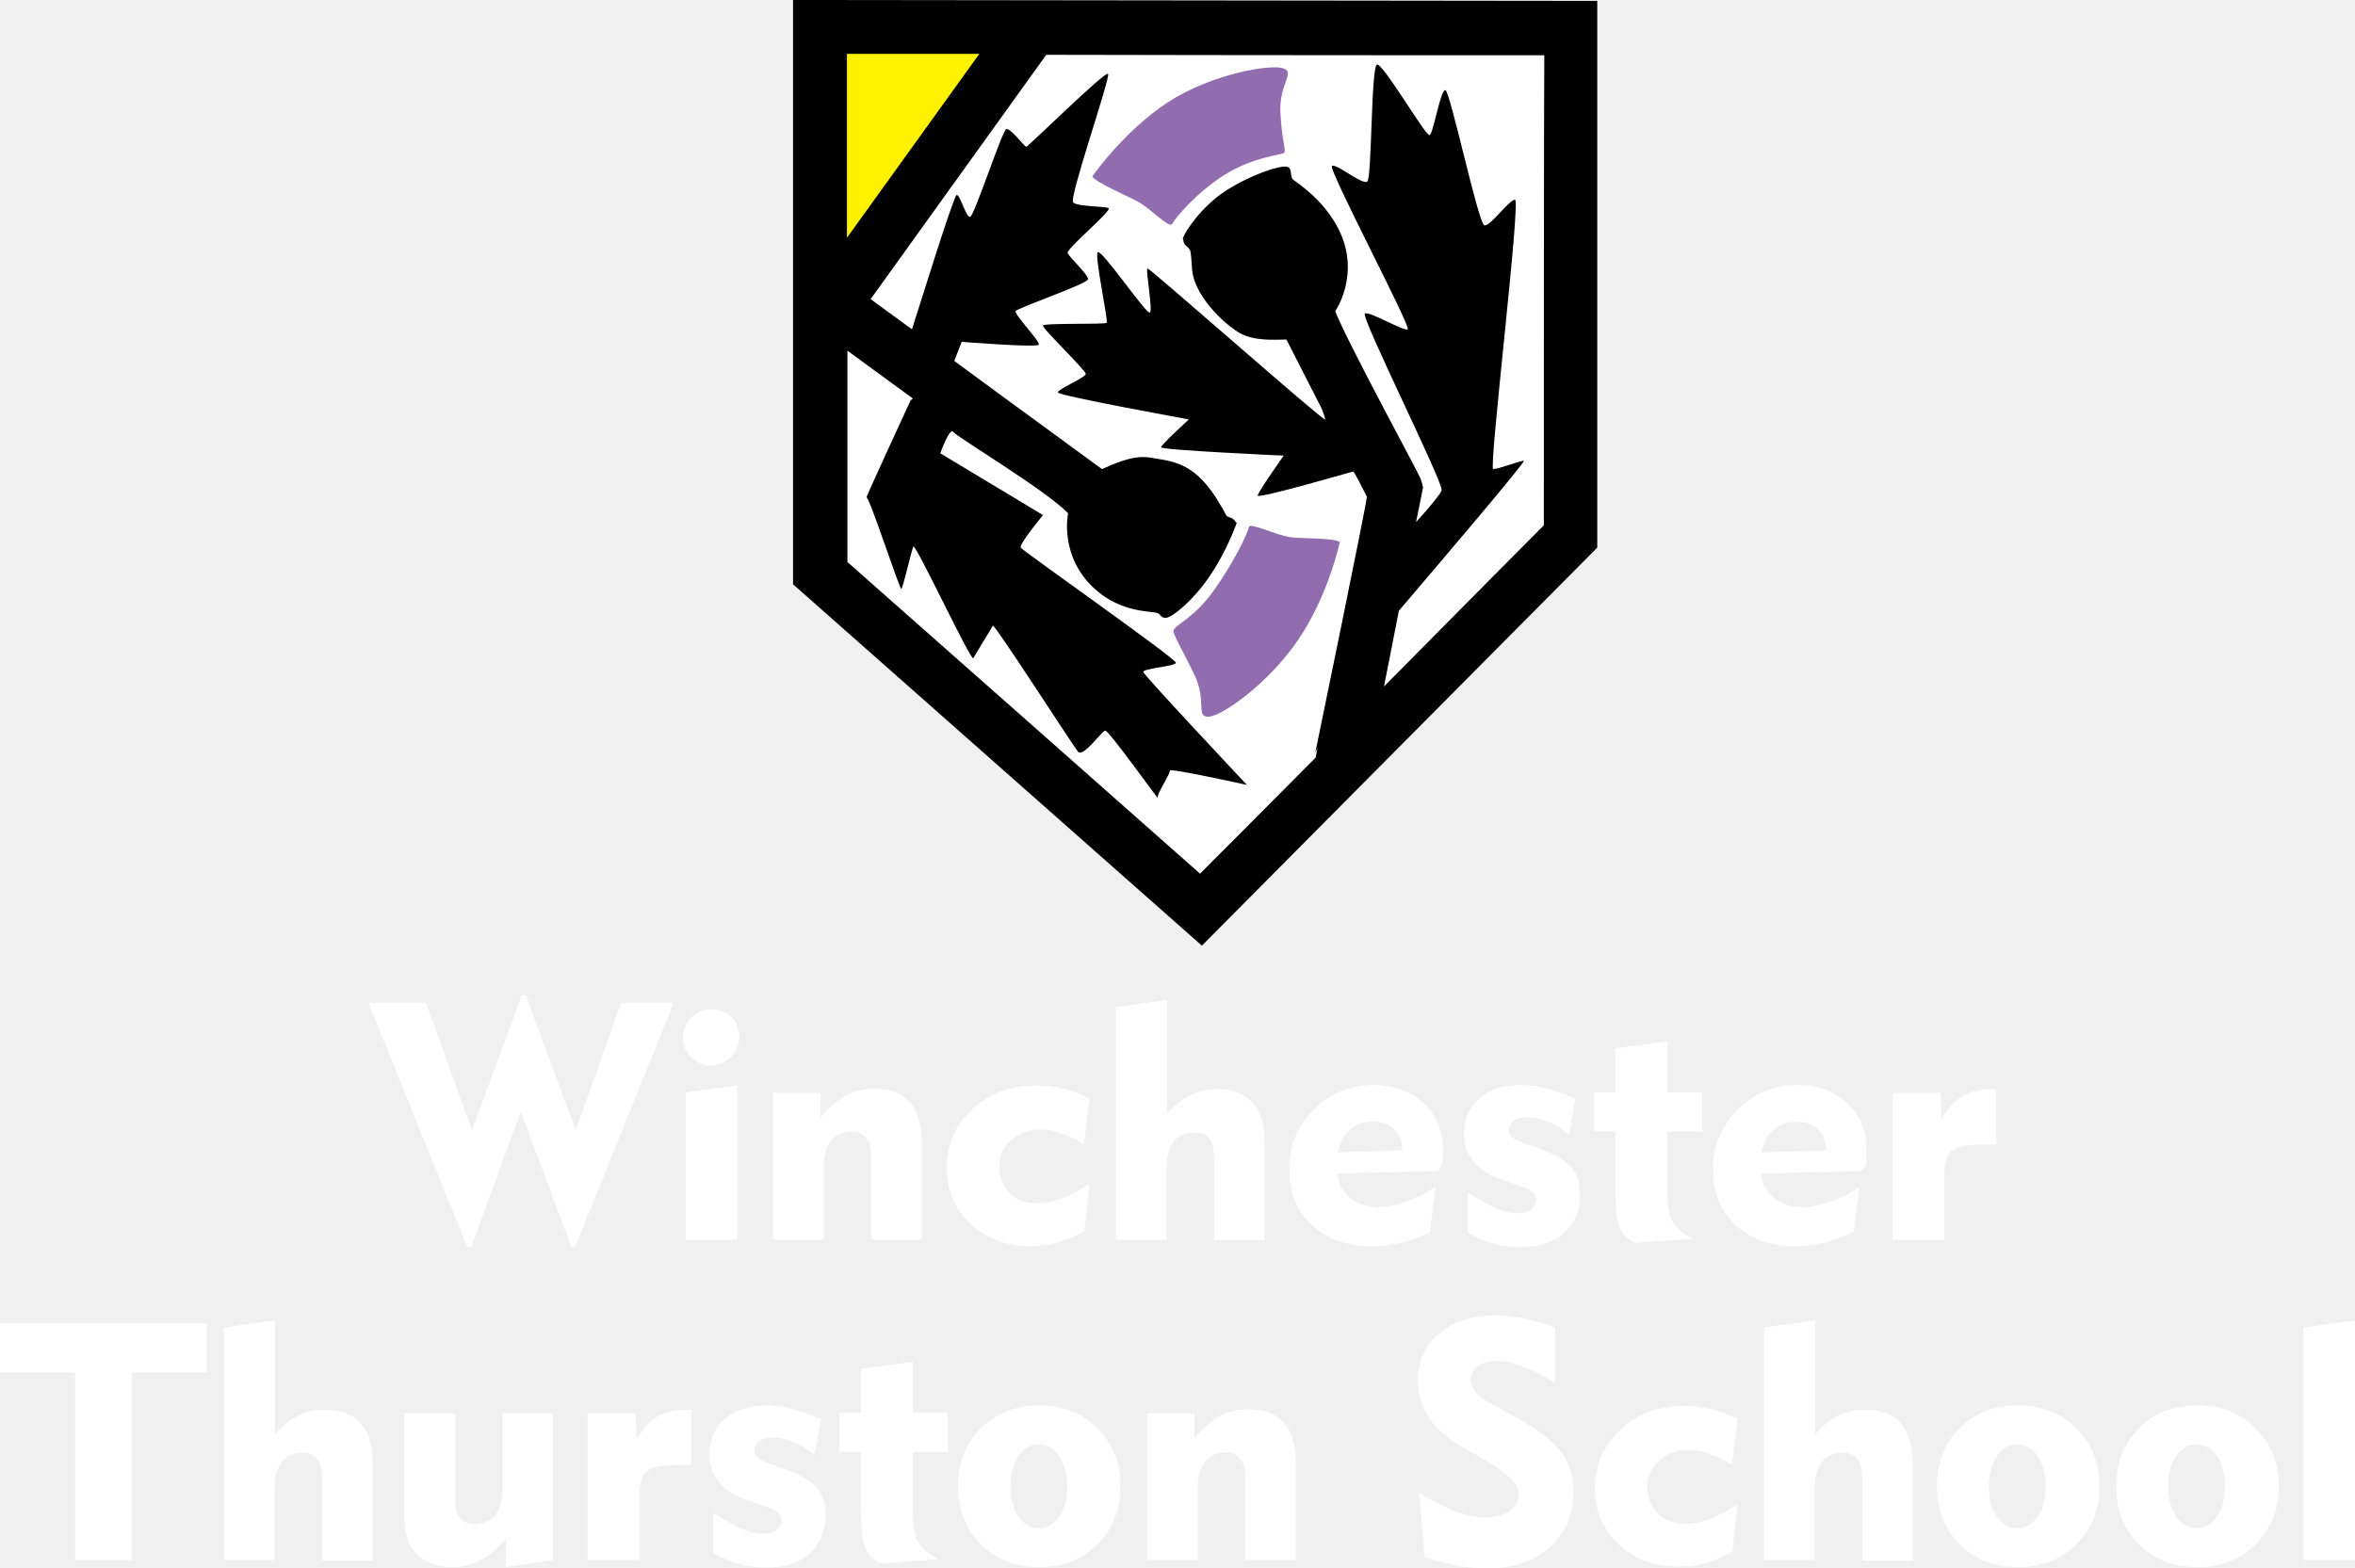
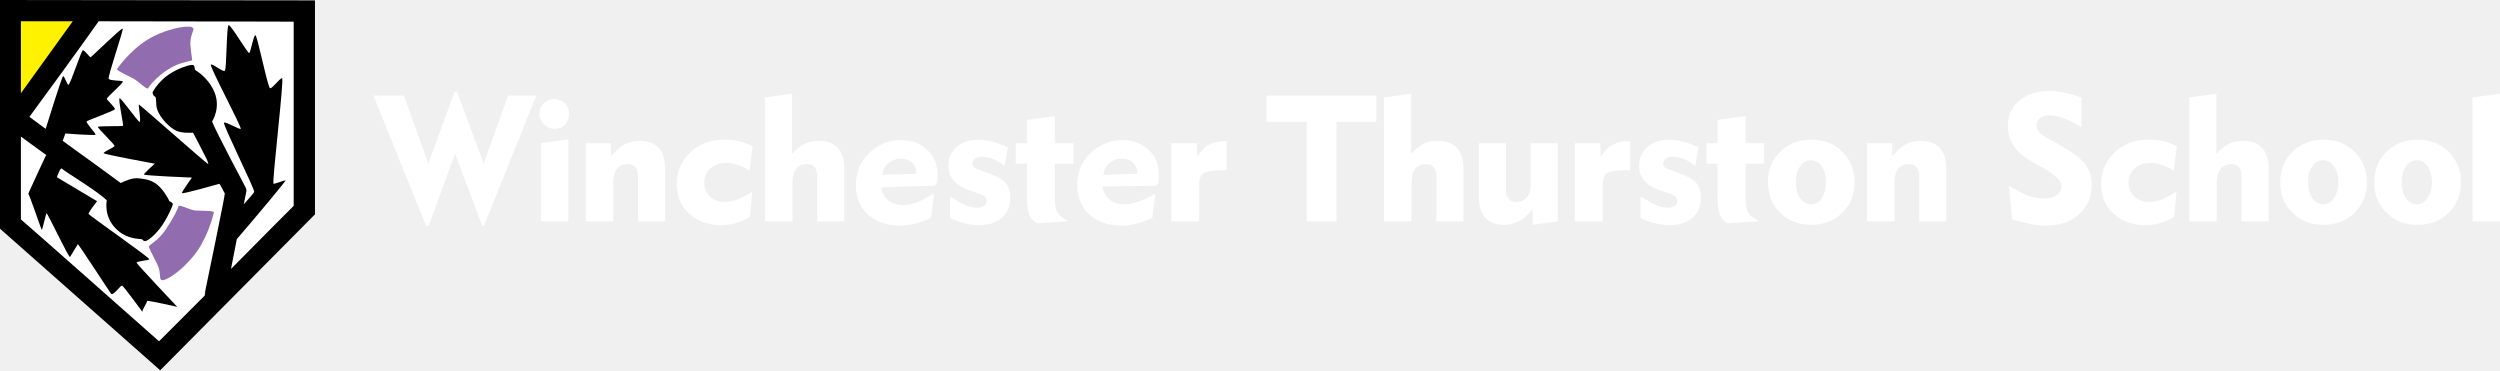
- <svg xmlns="http://www.w3.org/2000/svg" viewBox="0 0 506.9 337.5" enable-background="new 0 0 506.9 337.5">
-   <g class="brandmark">
-     <path fill="#fff" d="M176 4.7h162.6v108.5L258.8 193 176 122.8z" />
-     <path fill="#FFF200" d="M176 4.7v61.9l48.1-61.9H176z" />
-     <path fill="#916CAF" d="M288.4 116.7s-2.5 11.6-9 21.1c-6.5 9.5-16.3 16.3-19.2 16.5-2.9.2-.4-3.4-3.1-9s-4.8-9-4.5-9.6c.6-1.4 4.6-2.7 8.9-8.9 4.3-6.1 7.1-12.1 7.3-13.3.1-1.2 6.1 1.9 9.3 2.2 3.1.3 9 .1 10.3 1zM235.1 38s6.7-9.7 16.3-16c9.6-6.2 22.1-8.2 24.8-7.3 2.7.9-.9 3.3-.6 9.5.3 6.2 1.3 8.2.8 8.7s-6.6.8-12.9 4.8c-6.3 4-10.6 9.4-11.2 10.5-.6 1.1-4.6-3.3-7.4-4.8-2.8-1.5-9-4.1-9.8-5.4z" />
-     <path d="M170.7 0v125.8l88 77.8 85.1-85.7V.2L170.7 0zm11.6 11.6h28.5l-28.5 39.6V11.6zm150 101.5c-1.5 1.5-17.6 17.7-34.4 34.7l3.2-16.3c9.3-10.9 27.5-32.3 26.9-32.3-.8 0-5.5 1.8-6.6 1.8-1 0 6-58 4.7-58-1.3 0-5.3 5.8-6.6 5.5-1.3-.3-7.4-29.1-8.4-29.1-1.1 0-2.6 9.5-3.4 9.7-.8.3-10-15.5-11.3-15.2-1.3.3-1.1 24.4-2.1 25.2-1 .8-6.6-3.9-7.6-3.4s17.1 34.7 16.3 35.2c-.8.5-8.1-3.9-9.2-3.4-1.1.5 17.1 36.8 16.5 38.1-.3.9-3.4 4.5-5.5 6.8l1.5-7.4s-.1-.8-.6-2.1-15.9-29.6-18.3-35.9c0 0 5.6-8 .7-17.7-3.2-6.3-8.6-9.7-9.6-10.5-1.1-.7-.1-2.6-1.5-2.9-1.4-.4-8 1.8-13.2 5.2-5.2 3.4-8.7 8.7-9.2 10.2l.1.4c.1 1.2.9 1.3 1.2 1.8.2.5.4-.5.7 4.6.4 5 5.8 10.8 9.9 13.4 3.3 2.1 8.3 1.6 10.4 1.6 1.6 3.2 4.6 9 7.6 14.9.5 1.3.8 2.2.7 2.3-.6.2-37.7-32.6-38.2-32.5-.5.1 1.2 9 .5 9.5s-10.3-13.6-11.2-13c-.8.6 2.3 14.8 1.9 15.2-.5.4-13.5 0-13.7.6-.2.6 9.2 9.6 9.2 10.4 0 .8-6.1 3.3-6 4 .1.7 28.2 5.8 28.2 5.8s-5.9 5.4-6 6c-.1.6 26.4 1.8 26.4 1.8s-5.5 7.8-5.6 8.6c-.1.8 20.6-5.2 20.6-5.2s.6.9 1.2 2.1c.8 1.6 1.4 2.7 1.7 3.3v.1c.1.8-11.1 55.1-11.1 55.1s.2-.4.5-1.1c-.2.9-.3 1.6-.4 2.1-12.1 12.2-22.4 22.5-24.9 25-7.2-6.4-72.4-64-75.9-67.1V75.5l14.1 10.3-.5.4s-9.7 21-9.5 20.9c.5-.5 7.2 20 7.5 19.7.4-.3 2.2-8.4 2.6-9.1.5-.7 12.4 24.8 12.9 24 .5-.9 3.9-6.4 4.2-7 .3-.5 17.1 25.6 18.3 27.1 1.1 1.5 5.1-4.4 5.9-4.5.8 0 11.6 15.1 11.3 14.5-.4-.6 2.8-5.3 2.6-5.9-.1-.6 16.6 3.1 16.6 3.1s-22.1-23.5-22.3-24.3c-.2-.8 6.8-1.2 7-2 .2-.8-33-24.1-33.4-24.8-.4-.7 4.8-7 4.8-7l-22.1-13.3s2-5.7 2.8-4.6c.8 1.1 20 12.6 24.7 17.5 0 0-2.1 9.6 6.2 16.7 5.4 4.6 11.5 4.4 12.7 4.7 1.2.2.9 1.3 2.3 1.1 1.4-.2 5.9-3.9 9.3-9 3.5-5.1 5.4-10.4 5.8-11.4l-.3-.3c-.6-1-1.4-.8-1.8-1.2-.4-.3.3.3-2.4-4-5-7.7-9.5-7.8-14.3-8.6-3.8-.6-8.3 1.7-10.2 2.5-5.7-4.2-19.9-14.5-31.8-23.3l1.6-4.1s16.3 1.3 16.6.6c.3-.7-5.3-6.5-5-7.2.3-.7 15.6-5.9 15.6-6.9s-4-4.7-4.4-5.6c-.4-.9 9.7-9.2 8.8-9.7-.9-.4-6.6-.3-7.6-1.2-1-.9 8.1-27 7.5-27.7-.6-.7-17.2 15.7-17.6 15.7-.4 0-3.4-4.1-4.3-3.8-.9.3-6.9 18.8-7.8 18.9-.9.1-2.2-5-2.9-4.7-.7.3-8.5 25.5-9.6 28.9-4.1-3-7.3-5.3-8.9-6.5 4.8-6.7 30.2-42 37.8-52.6 42 .1 100.4.1 107.2.1-.1 10.1-.1 96.9-.1 101.2z" />
+ <svg xmlns="http://www.w3.org/2000/svg" viewBox="0 0 646.1 95.7" enable-background="new 0 0 646.1 95.7">
+   <g fill="#fff">
+     <path d="M110.1 58.3L96.5 24.7h7.9l6.3 17.6 6.8-18.6h.6l6.9 18.6 6.3-17.6h7.3l-13.5 33.6h-.5l-7-18.6-6.8 18.6h-.7zM139.4 29.4c0-1.1.4-2 1.1-2.7.8-.7 1.7-1.1 2.7-1.1 1.1 0 2 .4 2.8 1.1.7.7 1.1 1.7 1.1 2.7 0 1.1-.4 2-1.1 2.8-.8.8-1.7 1.1-2.7 1.1-1.1 0-2-.4-2.7-1.2-.8-.7-1.2-1.6-1.2-2.7zm7.5 27.8h-7.1V37l7.1-1v21.2zM158.4 57.2h-7V37h6.5v3.4c1.1-1.3 2.2-2.3 3.4-3 1.2-.7 2.5-1 4-1 2.1 0 3.8.6 4.9 1.8 1.1 1.2 1.7 3 1.7 5.4v13.6h-7V45.6c0-1.1-.2-1.9-.7-2.4-.4-.5-1.1-.8-1.9-.8-1.2 0-2.2.4-2.8 1.2-.7.8-1 2-1 3.6v10zM193.8 56.1c-1.2.7-2.5 1.2-3.7 1.6-1.2.3-2.4.5-3.7.5-3.4 0-6.1-1-8.3-3-2.2-2-3.2-4.6-3.2-7.7 0-3.2 1.2-5.9 3.5-8.1 2.3-2.2 5.2-3.3 8.8-3.3 1.3 0 2.5.1 3.8.4 1.2.3 2.4.7 3.5 1.3l-.8 6.3c-1.1-.7-2.2-1.2-3.2-1.5-1-.4-2-.5-2.9-.5-1.6 0-2.9.5-4 1.4-1 1-1.6 2.2-1.6 3.6 0 1.5.5 2.8 1.5 3.7 1 .9 2.3 1.4 3.8 1.4 1 0 2-.2 3.2-.6 1.1-.4 2.4-1.1 3.9-2.1l-.6 6.6zM204.7 57.2h-7v-32l7-1v15.6c1-1.2 2.1-2 3.2-2.6 1.1-.6 2.4-.8 3.7-.8 2.1 0 3.8.6 4.9 1.8 1.1 1.2 1.7 3 1.7 5.4v13.6h-7V45.6c0-1.1-.2-1.9-.7-2.4-.4-.5-1.1-.8-1.9-.8-1.2 0-2.2.4-2.8 1.2-.7.8-1 2-1 3.6v10zM241.4 50l-.8 6.3c-1.4.7-2.7 1.1-4.1 1.5-1.3.3-2.7.5-4 .5-3.4 0-6.1-1-8.2-2.9-2.1-1.9-3.1-4.5-3.1-7.6 0-3.3 1.1-6 3.4-8.2 2.3-2.2 5-3.4 8.2-3.4 2.8 0 5 .8 6.8 2.5 1.8 1.6 2.7 3.8 2.7 6.4 0 .4 0 1-.1 1.9v.1l-.6.9-13.8.4c.1 1.4.7 2.5 1.7 3.3 1 .9 2.3 1.3 3.9 1.3 1.1 0 2.3-.2 3.7-.7 1.4-.7 2.8-1.4 4.3-2.3zM228 45.2l8.8-.3v-.3c0-1.1-.4-1.9-1.1-2.6-.7-.7-1.7-1-2.8-1-1.3 0-2.3.4-3.2 1.1-1 .7-1.5 1.7-1.7 3.1zM245.5 56.3v-5.5c1.8 1.1 3.2 1.9 4.2 2.3 1 .4 1.9.6 2.8.6.7 0 1.3-.2 1.8-.5s.7-.7.7-1.3c0-.4-.2-.8-.5-1.1-.3-.3-.9-.6-1.6-.8l-2.6-.9c-1.7-.6-3-1.4-3.9-2.5-.9-1.1-1.3-2.3-1.3-3.7 0-2 .7-3.7 2.1-4.9 1.4-1.2 3.3-1.9 5.7-1.9 1.1 0 2.3.2 3.5.5 1.2.3 2.6.8 4.1 1.4l-.9 4.9c-.9-.8-1.9-1.4-2.9-1.8-1.1-.4-2.1-.6-3-.6-.7 0-1.2.2-1.7.5-.4.3-.7.7-.7 1.2 0 .4.1.7.4 1 .2.2.8.5 1.7.8l2.4.9c1.9.7 3.3 1.5 4.1 2.4.8 1 1.2 2.2 1.2 3.7 0 2.2-.7 4-2.2 5.3-1.5 1.3-3.5 1.9-6 1.9-1.2 0-2.4-.2-3.6-.5-1.4-.3-2.6-.8-3.8-1.4zM265.4 50.4v-8.1h-2.9V37h2.9v-6l7.2-1v7h4.8v5.3h-4.8v8.6c0 1.8.2 3.2.7 4 .5.8 1.4 1.6 2.8 2.3l-8 .5c-1-.5-1.7-1.2-2.1-2.1-.4-1-.6-2.8-.6-5.2zM298.6 50l-.8 6.3c-1.4.7-2.7 1.1-4.1 1.5-1.3.3-2.7.5-4 .5-3.4 0-6.1-1-8.2-2.9-2.1-1.9-3.1-4.5-3.1-7.6 0-3.3 1.1-6 3.4-8.2 2.3-2.2 5-3.4 8.2-3.4 2.8 0 5 .8 6.8 2.5 1.8 1.6 2.7 3.8 2.7 6.4 0 .4 0 1-.1 1.9v.1l-.6.9-13.8.2c.1 1.4.7 2.5 1.7 3.3 1 .9 2.3 1.3 3.9 1.3 1.1 0 2.3-.2 3.7-.7 1.4-.5 2.8-1.2 4.3-2.1zm-13.5-4.8l8.8-.3v-.3c0-1.1-.4-1.9-1.1-2.6-.7-.7-1.7-1-2.8-1-1.3 0-2.3.4-3.2 1.1-.9.7-1.4 1.7-1.7 3.1zM309.8 57.2h-7.1V37h6.6l.1 3.6c.8-1.4 1.8-2.5 2.9-3.1 1.1-.6 2.4-1 4.1-1h.6V44h-1.5c-2.2 0-3.7.3-4.5.8-.8.5-1.1 1.7-1.1 3.6v8.8zM337.7 57.2V31.5h-10.4v-6.8h28.4v6.8h-10.3v25.7h-7.7zM364.7 57.2h-7v-32l7-1v15.6c1-1.2 2.1-2 3.2-2.6 1.1-.6 2.4-.8 3.7-.8 2.1 0 3.8.6 4.9 1.8 1.1 1.2 1.7 3 1.7 5.4v13.6h-7V45.6c0-1.1-.2-1.9-.7-2.4-.4-.5-1.1-.8-1.9-.8-1.2 0-2.2.4-2.8 1.2-.7.8-1 2-1 3.6v10zM395.6 37h7v20.2l-6.5.9v-4c-1.1 1.3-2.2 2.3-3.4 3-1.2.6-2.5 1-3.9 1-2.1 0-3.8-.6-4.9-1.8-1.1-1.2-1.7-3-1.7-5.4V37h7v12c0 1.1.2 1.9.7 2.4.4.5 1.1.8 1.9.8 1.2 0 2.2-.4 2.8-1.2.7-.8 1-2 1-3.6V37zM414.1 57.2H407V37h6.6l.1 3.6c.8-1.4 1.8-2.5 2.9-3.1 1.1-.6 2.4-1 4.1-1h.6V44h-1.5c-2.2 0-3.7.3-4.5.8-.8.5-1.1 1.7-1.1 3.6v8.8zM424 56.3v-5.5c1.8 1.1 3.2 1.9 4.2 2.3 1 .4 1.9.6 2.8.6.7 0 1.3-.2 1.8-.5s.7-.7.7-1.3c0-.4-.2-.8-.5-1.1-.3-.3-.9-.6-1.6-.8l-2.6-.9c-1.7-.6-3-1.4-3.9-2.5-.9-1.1-1.3-2.3-1.3-3.7 0-2 .7-3.7 2.1-4.9 1.4-1.2 3.3-1.9 5.7-1.9 1.1 0 2.3.2 3.5.5 1.2.3 2.6.8 4.1 1.4l-.9 4.9c-.9-.8-1.9-1.4-2.9-1.8-1.1-.4-2.1-.6-3-.6-.7 0-1.2.2-1.7.5-.4.3-.7.7-.7 1.2 0 .4.1.7.4 1 .2.2.8.5 1.7.8l2.4.9c1.9.7 3.3 1.5 4.1 2.4.8 1 1.2 2.2 1.2 3.7 0 2.2-.7 4-2.2 5.3-1.5 1.3-3.5 1.9-6 1.9-1.2 0-2.4-.2-3.6-.5-1.4-.3-2.6-.8-3.8-1.4zM443.9 50.4v-8.1H441V37h2.9v-6l7.2-1v7h4.8v5.3h-4.8v8.6c0 1.8.2 3.2.7 4 .5.8 1.4 1.6 2.8 2.3l-8 .5c-1-.5-1.7-1.2-2.1-2.1-.4-1-.6-2.8-.6-5.2zM456.9 47.1c0-3.2 1.1-5.9 3.2-7.9 2.1-2.1 4.8-3.1 8-3.1s5.9 1 8 3.1c2.1 2.1 3.2 4.7 3.2 7.9s-1.1 5.9-3.2 7.9c-2.1 2.1-4.8 3.1-8 3.1s-5.9-1-8-3.1c-2.2-2.1-3.2-4.7-3.2-7.9zm7.2 0c0 1.7.4 3.1 1.1 4.1.7 1 1.7 1.6 2.8 1.6 1.1 0 2.1-.5 2.8-1.6.7-1.1 1.1-2.4 1.1-4.1 0-1.7-.4-3.1-1.1-4.1-.7-1.1-1.7-1.6-2.8-1.6-1.1 0-2.1.5-2.8 1.6-.7 1-1.1 2.4-1.1 4.1zM489.5 57.2h-7V37h6.5v3.4c1.1-1.3 2.2-2.3 3.4-3 1.2-.7 2.5-1 4-1 2.1 0 3.8.6 4.9 1.8 1.1 1.2 1.7 3 1.7 5.4v13.6h-7V45.6c0-1.1-.2-1.9-.7-2.4-.4-.5-1.1-.8-1.9-.8-1.2 0-2.2.4-2.8 1.2-.7.8-1 2-1 3.6v10zM519.2 48c2 1.2 3.7 2.1 5.1 2.6 1.4.5 2.8.7 4.1.7 1.3 0 2.4-.3 3.2-.9.8-.6 1.2-1.4 1.2-2.3 0-1.3-1.5-2.8-4.4-4.5-.5-.3-.8-.5-1.1-.6l-2.2-1.2c-2.1-1.2-3.7-2.6-4.7-4.1-1-1.5-1.5-3.3-1.5-5.2 0-2.6 1-4.8 3-6.5 2-1.7 4.5-2.5 7.7-2.5 1.2 0 2.4.1 3.8.4 1.3.3 2.8.7 4.5 1.3v7.7c-1.6-1-3.1-1.8-4.5-2.3-1.4-.5-2.6-.8-3.6-.8-1.1 0-2 .2-2.6.7-.6.5-.9 1.1-.9 1.9 0 .6.2 1.1.6 1.6.4.5.9.9 1.7 1.4l3.8 2.1c3.2 1.8 5.3 3.4 6.5 4.9 1.1 1.5 1.7 3.3 1.7 5.3 0 3.2-1.1 5.7-3.3 7.7-2.2 2-5 2.9-8.6 2.9-1.2 0-2.5-.1-4-.4-1.4-.3-3-.7-4.7-1.2l-.8-8.7zM561.9 56.1c-1.2.7-2.5 1.2-3.7 1.6-1.2.3-2.4.5-3.7.5-3.4 0-6.1-1-8.3-3-2.2-2-3.2-4.6-3.2-7.7 0-3.2 1.2-5.9 3.5-8.1 2.3-2.2 5.2-3.3 8.8-3.3 1.3 0 2.5.1 3.8.4 1.2.3 2.4.7 3.5 1.3l-.8 6.3c-1.1-.7-2.2-1.2-3.2-1.5-1-.4-2-.5-2.9-.5-1.6 0-2.9.5-4 1.4-1 1-1.6 2.2-1.6 3.6 0 1.5.5 2.8 1.5 3.7 1 .9 2.3 1.4 3.8 1.4 1 0 2-.2 3.2-.6 1.1-.4 2.4-1.1 3.9-2.1l-.6 6.6zM572.8 57.2h-7v-32l7-1v15.6c1-1.2 2.1-2 3.2-2.6 1.1-.6 2.4-.8 3.7-.8 2.1 0 3.8.6 4.9 1.8 1.1 1.2 1.7 3 1.7 5.4v13.6h-7V45.6c0-1.1-.2-1.9-.7-2.4-.4-.5-1.1-.8-1.9-.8-1.2 0-2.2.4-2.8 1.2s-1 2-1 3.6v10zM589.3 47.1c0-3.2 1.1-5.9 3.2-7.9 2.1-2.1 4.8-3.1 8-3.1s5.9 1 8 3.1c2.1 2.1 3.2 4.7 3.2 7.9s-1.1 5.9-3.2 7.9c-2.1 2.1-4.8 3.1-8 3.1s-5.9-1-8-3.1c-2.2-2.1-3.2-4.7-3.2-7.9zm7.2 0c0 1.7.4 3.1 1.1 4.1.7 1 1.7 1.6 2.8 1.6s2.1-.5 2.8-1.6c.7-1.1 1.1-2.4 1.1-4.1 0-1.7-.4-3.1-1.1-4.1-.7-1.1-1.7-1.6-2.8-1.6s-2.1.5-2.8 1.6c-.8 1-1.1 2.4-1.1 4.1zM613.6 47.1c0-3.2 1.1-5.9 3.2-7.9 2.1-2.1 4.8-3.1 8-3.1s5.9 1 8 3.1c2.1 2.1 3.2 4.7 3.2 7.9s-1.1 5.9-3.2 7.9c-2.1 2.1-4.8 3.1-8 3.1s-5.9-1-8-3.1c-2.2-2.1-3.2-4.7-3.2-7.9zm7.1 0c0 1.7.4 3.1 1.1 4.1.7 1 1.7 1.6 2.8 1.6 1.1 0 2.1-.5 2.8-1.6.7-1.1 1.1-2.4 1.1-4.1 0-1.7-.4-3.1-1.1-4.1-.7-1.1-1.7-1.6-2.8-1.6-1.1 0-2.1.5-2.8 1.6-.7 1-1.1 2.4-1.1 4.1zM646.1 57.2H639v-32l7.1-1v33z" />
  </g>
-   <g class="wordmark" fill="#fff">
-     <path d="M100.6 268.5l-21.3-52.6h12.4l9.9 27.5 10.7-29.1h.9l10.7 29.1 9.8-27.5H145l-21.2 52.6h-.8l-10.9-29.1-10.7 29.1h-.8zM147 223.4c0-1.7.6-3.1 1.8-4.3 1.2-1.2 2.6-1.8 4.3-1.8 1.7 0 3.2.6 4.3 1.7 1.2 1.2 1.7 2.6 1.7 4.3 0 1.7-.6 3.1-1.8 4.3-1.2 1.2-2.6 1.8-4.3 1.8-1.6 0-3.1-.6-4.3-1.8-1.1-1.1-1.7-2.5-1.7-4.2zm11.7 43.5h-11.1v-31.7l11.1-1.5v33.2zM177.4 266.9h-11v-31.6h10.2v5.3c1.7-2.1 3.5-3.6 5.4-4.7 1.9-1 4-1.5 6.2-1.5 3.4 0 5.9 1 7.6 2.9 1.7 1.9 2.6 4.7 2.6 8.4v21.2h-10.9v-18.1c0-1.7-.3-2.9-1-3.8s-1.7-1.3-3.1-1.3c-1.9 0-3.4.6-4.5 1.9-1 1.3-1.6 3.2-1.6 5.6v15.7zM233.4 265.1c-1.9 1.1-3.9 1.9-5.7 2.4-1.9.5-3.8.8-5.8.8-5.3 0-9.6-1.6-13-4.8s-5.1-7.2-5.1-12c0-5 1.8-9.3 5.5-12.7 3.6-3.4 8.2-5.1 13.7-5.1 2 0 4 .2 5.9.7 1.9.5 3.8 1.1 5.6 2.1l-1.2 9.9c-1.7-1.1-3.4-1.9-5-2.4-1.6-.6-3.1-.8-4.5-.8-2.5 0-4.5.8-6.2 2.3s-2.5 3.4-2.5 5.6c0 2.4.8 4.3 2.3 5.8 1.5 1.5 3.5 2.2 6 2.2 1.5 0 3.2-.3 5-1 1.8-.7 3.8-1.8 6.1-3.2l-1.1 10.2zM251.2 266.9h-11v-50.1l11-1.5v24.5c1.6-1.8 3.2-3.1 5-4 1.8-.9 3.7-1.3 5.8-1.3 3.4 0 5.9 1 7.6 2.9 1.7 1.9 2.6 4.7 2.6 8.4V267h-10.9v-18.1c0-1.7-.3-2.9-1-3.8s-1.7-1.3-3.1-1.3c-1.9 0-3.4.6-4.5 1.9-1 1.3-1.6 3.2-1.6 5.6v15.6zM309 255.6l-1.2 9.7c-2.2 1-4.3 1.8-6.4 2.3-2.1.5-4.2.7-6.3.7-5.3 0-9.5-1.5-12.8-4.6-3.2-3-4.8-7-4.8-11.9 0-5.1 1.8-9.4 5.3-12.9s7.8-5.3 12.9-5.3c4.3 0 7.9 1.3 10.7 3.9 2.8 2.6 4.2 5.9 4.2 10 0 .6 0 1.6-.1 3v.2l-1 1.4-21.6.6c.2 2.2 1.1 3.9 2.7 5.2 1.6 1.3 3.7 2 6.1 2 1.7 0 3.7-.4 5.8-1.1 1.9-.6 4.1-1.7 6.5-3.2zm-21-7.5l13.8-.4v-.5c0-1.7-.6-3-1.8-4.1-1.2-1.1-2.7-1.6-4.4-1.6-2 0-3.7.6-5 1.7-1.4 1.2-2.2 2.8-2.6 4.9zM315.9 265.4v-8.7c2.8 1.8 5 3 6.5 3.6 1.5.6 3 .9 4.3.9 1.1 0 2.1-.2 2.8-.8.7-.5 1.1-1.2 1.1-2 0-.7-.2-1.3-.7-1.7-.5-.5-1.3-.9-2.5-1.3l-4.1-1.4c-2.7-.9-4.7-2.2-6.1-3.9-1.4-1.7-2.1-3.6-2.1-5.9 0-3.2 1.1-5.8 3.3-7.7 2.2-1.9 5.2-2.9 8.9-2.9 1.7 0 3.5.2 5.4.7 1.9.5 4 1.2 6.4 2.2l-1.4 7.8c-1.4-1.2-2.9-2.2-4.6-2.8-1.7-.7-3.2-1-4.7-1-1.1 0-2 .3-2.6.8-.7.5-1 1.2-1 1.9s.2 1.2.6 1.6c.4.4 1.2.8 2.6 1.3l3.8 1.4c3 1.1 5.1 2.3 6.4 3.8 1.3 1.5 1.9 3.4 1.9 5.9 0 3.5-1.2 6.2-3.4 8.3-2.3 2-5.4 3-9.4 3-1.9 0-3.8-.2-5.7-.7-2-.6-3.8-1.4-5.7-2.4zM347.7 256.3v-12.7h-4.6v-8.4h4.6v-9.5l11.2-1.5v11h7.5v8.4h-7.5V257c0 2.8.4 4.9 1.2 6.2.8 1.3 2.2 2.4 4.3 3.5l-12.5.9c-1.6-.8-2.7-1.9-3.3-3.4-.6-1.4-.9-4.1-.9-7.9zM400.2 255.6l-1.2 9.7c-2.2 1-4.3 1.8-6.4 2.3-2.1.5-4.2.7-6.3.7-5.3 0-9.5-1.5-12.8-4.6-3.2-3-4.8-7-4.8-11.9 0-5.1 1.8-9.4 5.3-12.9s7.8-5.3 12.9-5.3c4.3 0 7.9 1.3 10.7 3.9 2.8 2.6 4.2 5.9 4.2 10 0 .6 0 1.6-.1 3v.2l-1 1.4-21.6.6c.2 2.2 1.1 3.9 2.7 5.2 1.6 1.3 3.7 2 6.1 2 1.7 0 3.7-.4 5.8-1.1 1.9-.6 4.2-1.7 6.5-3.2zm-21-7.5l13.8-.4v-.5c0-1.7-.6-3-1.8-4.1-1.2-1.1-2.7-1.6-4.4-1.6-2 0-3.7.6-5 1.7-1.4 1.2-2.2 2.8-2.6 4.9zM418.5 266.9h-11.1v-31.6h10.3l.2 5.6c1.3-2.2 2.8-3.9 4.5-4.9 1.7-1 3.8-1.5 6.4-1.5h.9v11.9h-2.4c-3.5 0-5.8.4-7 1.2-1.2.8-1.8 2.7-1.8 5.7v13.6zM16.2 335.9v-40.4H0v-10.6h44.5v10.6H28.4v40.4H16.2zM59.2 335.9h-11v-50.1l11-1.5v24.5c1.6-1.8 3.2-3.1 5-4 1.8-.9 3.7-1.3 5.8-1.3 3.4 0 5.9 1 7.6 2.9 1.7 1.9 2.6 4.7 2.6 8.4V336H69.3v-18.1c0-1.7-.3-2.9-1-3.8-.7-.8-1.7-1.3-3.1-1.3-1.9 0-3.4.6-4.5 1.9-1 1.3-1.6 3.2-1.6 5.6v15.6zM108.1 304.3H119v31.6l-10.1 1.5v-6.2c-1.7 2.1-3.5 3.7-5.4 4.7-1.9 1-3.9 1.5-6.2 1.5-3.4 0-5.9-1-7.7-2.9-1.8-1.9-2.6-4.7-2.6-8.4v-21.8h11V323c0 1.7.3 2.9 1 3.8.7.9 1.7 1.3 3.1 1.3 1.9 0 3.4-.6 4.5-1.9 1-1.3 1.6-3.2 1.6-5.6v-16.3zM137.6 335.9h-11.1v-31.6h10.3l.2 5.6c1.3-2.2 2.8-3.9 4.5-4.9 1.7-1 3.8-1.5 6.4-1.5h.9v11.9h-2.4c-3.5 0-5.8.4-7 1.2-1.2.8-1.8 2.7-1.8 5.7v13.6zM153.5 334.4v-8.7c2.8 1.8 5 3 6.5 3.6 1.5.6 3 .9 4.3.9 1.1 0 2.1-.2 2.8-.8.7-.5 1.1-1.2 1.1-2 0-.7-.2-1.3-.7-1.7-.5-.5-1.3-.9-2.5-1.3l-4.1-1.4c-2.7-.9-4.7-2.2-6.1-3.9-1.4-1.7-2.1-3.6-2.1-5.9 0-3.2 1.1-5.8 3.3-7.7 2.2-1.9 5.2-2.9 8.9-2.9 1.7 0 3.5.2 5.4.7 1.9.5 4 1.2 6.4 2.2l-1.4 7.8c-1.4-1.2-2.9-2.2-4.6-2.8-1.7-.7-3.2-1-4.7-1-1.1 0-2 .3-2.6.8-.7.5-1 1.2-1 1.9s.2 1.2.6 1.6c.4.4 1.2.8 2.6 1.3l3.8 1.4c3 1.1 5.1 2.3 6.4 3.8 1.3 1.5 1.9 3.4 1.9 5.9 0 3.5-1.2 6.2-3.4 8.3-2.3 2-5.4 3-9.4 3-1.9 0-3.8-.2-5.7-.7-1.9-.6-3.8-1.4-5.7-2.4zM185.3 325.3v-12.7h-4.6v-8.4h4.6v-9.5l11.2-1.5v11h7.5v8.4h-7.5V326c0 2.8.4 4.9 1.2 6.2.8 1.3 2.2 2.4 4.3 3.5l-12.5.9c-1.6-.8-2.7-1.9-3.3-3.4-.5-1.4-.9-4.1-.9-7.9zM206.2 320c0-5 1.6-9.2 4.9-12.5 3.3-3.3 7.5-4.9 12.5-4.9 5.1 0 9.3 1.6 12.6 4.9 3.3 3.3 5 7.4 5 12.5s-1.7 9.2-5 12.5c-3.3 3.3-7.5 4.9-12.6 4.9-5 0-9.2-1.6-12.5-4.9-3.2-3.3-4.9-7.5-4.9-12.5zm11.3 0c0 2.7.6 4.9 1.7 6.5 1.2 1.7 2.6 2.5 4.4 2.5 1.8 0 3.3-.8 4.4-2.5 1.2-1.7 1.7-3.8 1.7-6.5 0-2.6-.6-4.8-1.7-6.5-1.2-1.7-2.6-2.5-4.4-2.5-1.8 0-3.3.8-4.4 2.5-1.1 1.7-1.7 3.8-1.7 6.5zM257.9 335.9h-11v-31.6h10.2v5.3c1.7-2.1 3.5-3.6 5.4-4.7 1.9-1 4-1.5 6.2-1.5 3.4 0 5.9 1 7.6 2.9 1.7 1.9 2.6 4.7 2.6 8.4v21.2H268v-18.1c0-1.7-.3-2.9-1-3.8-.7-.8-1.7-1.3-3.1-1.3-1.9 0-3.4.6-4.5 1.9-1 1.3-1.6 3.2-1.6 5.6v15.7zM305.5 321.4c3.1 1.9 5.8 3.3 8 4.1 2.2.8 4.3 1.2 6.4 1.2 2.1 0 3.8-.5 5.1-1.4 1.3-.9 1.9-2.1 1.9-3.6 0-2.1-2.3-4.4-6.8-7.1-.7-.4-1.3-.8-1.7-1l-3.4-1.9c-3.3-1.9-5.8-4-7.4-6.4-1.6-2.4-2.4-5.1-2.4-8.1 0-4.1 1.5-7.5 4.6-10.1 3.1-2.6 7.1-3.9 12-3.9 1.8 0 3.8.2 5.9.6 2.1.4 4.4 1.1 7 2v11.9c-2.5-1.5-4.8-2.7-7-3.5-2.2-.8-4.1-1.2-5.6-1.2-1.7 0-3.1.4-4 1.1-1 .7-1.5 1.7-1.5 3 0 .9.3 1.7.9 2.5.6.8 1.5 1.5 2.6 2.1l5.9 3.3c5 2.8 8.4 5.3 10.1 7.7 1.7 2.3 2.6 5.1 2.6 8.3 0 5-1.7 9-5.1 12.1-3.4 3.1-7.9 4.6-13.5 4.6-1.9 0-4-.2-6.2-.6-2.2-.4-4.7-1-7.3-1.9l-1.1-13.8zM372.9 334.1c-1.9 1.1-3.9 1.9-5.7 2.4-1.9.5-3.8.8-5.8.8-5.3 0-9.6-1.6-13-4.8-3.4-3.2-5.1-7.2-5.1-12 0-5 1.8-9.3 5.5-12.7 3.6-3.4 8.2-5.1 13.7-5.1 2 0 4 .2 5.9.7 1.9.5 3.8 1.1 5.6 2.1l-1.2 9.9c-1.7-1.1-3.4-1.9-5-2.4-1.6-.6-3.1-.8-4.5-.8-2.5 0-4.5.8-6.2 2.3s-2.5 3.4-2.5 5.6c0 2.4.8 4.3 2.3 5.8 1.5 1.5 3.5 2.2 6 2.2 1.5 0 3.2-.3 5-1 1.8-.7 3.8-1.8 6.1-3.2l-1.1 10.2zM390.7 335.9h-11v-50.1l11-1.5v24.5c1.6-1.8 3.2-3.1 5-4 1.8-.9 3.7-1.3 5.8-1.3 3.4 0 5.9 1 7.6 2.9 1.7 1.9 2.6 4.7 2.6 8.4V336h-10.9v-18.1c0-1.7-.3-2.9-1-3.8-.7-.8-1.7-1.3-3.1-1.3-1.9 0-3.4.6-4.5 1.9-1 1.3-1.6 3.2-1.6 5.6v15.6zM416.9 320c0-5 1.6-9.2 4.9-12.5 3.3-3.3 7.5-4.9 12.5-4.9 5.1 0 9.3 1.6 12.6 4.9 3.3 3.3 5 7.4 5 12.5s-1.7 9.2-5 12.5c-3.3 3.3-7.5 4.9-12.6 4.9-5 0-9.2-1.6-12.5-4.9-3.3-3.3-4.9-7.5-4.9-12.5zm11.2 0c0 2.7.6 4.9 1.7 6.5 1.2 1.7 2.6 2.5 4.4 2.5 1.8 0 3.3-.8 4.4-2.5 1.2-1.7 1.7-3.8 1.7-6.5 0-2.6-.6-4.8-1.7-6.5-1.2-1.7-2.6-2.5-4.4-2.5-1.8 0-3.3.8-4.4 2.5-1.1 1.7-1.7 3.8-1.7 6.5zM455.5 320c0-5 1.6-9.2 4.9-12.5 3.3-3.3 7.5-4.9 12.5-4.9 5.1 0 9.3 1.6 12.6 4.9 3.3 3.3 5 7.4 5 12.5s-1.7 9.2-5 12.5c-3.3 3.3-7.5 4.9-12.6 4.9-5 0-9.2-1.6-12.5-4.9-3.3-3.3-4.9-7.5-4.9-12.5zm11.2 0c0 2.7.6 4.9 1.7 6.5 1.2 1.7 2.6 2.5 4.4 2.5s3.3-.8 4.4-2.5c1.2-1.7 1.7-3.8 1.7-6.5 0-2.6-.6-4.8-1.7-6.5-1.2-1.7-2.6-2.5-4.4-2.5s-3.3.8-4.4 2.5c-1.1 1.7-1.7 3.8-1.7 6.5zM506.9 335.9h-11.1v-50.1l11.1-1.5v51.6z" />
-   </g>
+   <path fill="#fff" d="M1.8 1.6h77.8v51L40.7 92 1.8 57.7z" />
+   <path fill="#FFF200" d="M2.5 2.2v29.1L25.1 2.2H2.5z" />
+   <path fill="#916CAF" d="M55.3 54.8s-1.2 5.5-4.2 9.9c-3.1 4.5-7.7 7.7-9 7.7-1.3.1-.2-1.6-1.5-4.2s-2.2-4.2-2.1-4.5c.3-.7 2.2-1.3 4.2-4.2 2-2.9 3.4-5.7 3.4-6.2.1-.6 2.8.9 4.3 1.1 1.5.1 4.3 0 4.9.4zM30.2 17.9s3.1-4.6 7.7-7.5C42.4 7.5 48.3 6.5 49.5 7c1.3.4-.4 1.5-.3 4.5.2 2.9.6 3.9.4 4.1-.2.2-3.1.4-6.1 2.3-3 1.9-5 4.4-5.2 4.9-.3.5-2.2-1.5-3.5-2.3-1.3-.8-4.2-2-4.6-2.6z" />
+   <path d="M0 0v59.1l41.4 36.6 40-40.3V.1L0 0zm5.4 5.5h13.4L5.4 24.1V5.5zm70.5 47.7c-.7.7-8.3 8.3-16.2 16.3l1.5-7.7c4.4-5.1 12.9-15.2 12.6-15.2-.4 0-2.6.9-3.1.9s2.8-27.3 2.2-27.3c-.6 0-2.5 2.7-3.1 2.6S66.5 9.1 66 9.1s-1.2 4.4-1.6 4.6c-.4.1-4.7-7.3-5.3-7.2-.6.1-.5 11.5-1 11.8-.5.4-3.1-1.9-3.6-1.6-.5.3 8.1 16.3 7.7 16.6-.4.2-3.8-1.9-4.3-1.6-.5.2 8 17.3 7.8 17.9-.2.4-1.7 2.1-2.7 3.2l.7-3.5s0-.4-.3-1-7.4-13.9-8.6-16.9c0 0 2.6-3.8.3-8.3-1.5-3-4-4.6-4.5-4.9-.5-.3-.1-1.2-.7-1.4-.7-.2-3.8.8-6.2 2.4-2.4 1.6-4.1 4.1-4.3 4.8l.1.2c.1.6.4.6.6.8.1.2.2-.2.3 2.2.2 2.4 2.7 5.1 4.6 6.3 1.6 1 3.9.8 4.9.8.8 1.5 2.2 4.2 3.6 7 .2.6.4 1 .3 1.1-.3 0-17.7-15.4-17.9-15.4-.2.1.6 4.2.2 4.5-.3.2-4.9-6.4-5.2-6.1-.4.3 1.1 7 .9 7.1-.2.2-6.3 0-6.5.3-.1.3 4.3 4.5 4.3 4.9 0 .4-2.9 1.5-2.8 1.9.1.3 13.2 2.7 13.2 2.7s-2.8 2.5-2.8 2.8c-.1.3 12.4.8 12.4.8s-2.6 3.6-2.6 4c-.1.4 9.7-2.4 9.7-2.4s.3.4.6 1c.4.7.7 1.3.8 1.5.1.4-5.2 25.9-5.2 25.9s.1-.2.2-.5c-.1.4-.2.8-.2 1L41.1 88.2c-3.4-3-34-30.1-35.7-31.5V35.3l6.6 4.8-.2.2s-4.6 9.9-4.5 9.8c.2-.2 3.4 9.4 3.5 9.3.2-.1 1-3.9 1.2-4.3.2-.3 5.8 11.7 6.1 11.3.2-.4 1.9-3 2-3.3.1-.2 8 12 8.6 12.8.5.7 2.4-2.1 2.8-2.1.4 0 5.5 7.1 5.3 6.8-.2-.3 1.3-2.5 1.2-2.8-.1-.3 7.8 1.5 7.8 1.5s-10.4-11-10.5-11.4c-.1-.4 3.2-.6 3.3-.9.1-.4-15.5-11.3-15.7-11.7-.2-.3 2.2-3.3 2.2-3.3l-10.4-6.2s.9-2.7 1.3-2.2 9.4 5.9 11.6 8.2c0 0-1 4.5 2.9 7.8 2.5 2.2 5.4 2.1 6 2.2.6.1.4.6 1.1.5.7-.1 2.8-1.8 4.4-4.2 1.6-2.4 2.6-4.9 2.7-5.4l-.1-.1c-.3-.5-.6-.4-.8-.6-.2-.2.2.1-1.1-1.9-2.4-3.6-4.5-3.7-6.7-4-1.8-.3-3.9.8-4.8 1.2-2.7-2-9.3-6.8-15-10.9l.7-1.9s7.7.6 7.8.3c.1-.3-2.5-3-2.3-3.4.1-.3 7.3-2.8 7.3-3.2 0-.5-1.9-2.2-2.1-2.6-.2-.4 4.6-4.3 4.1-4.6-.4-.2-3.1-.1-3.6-.6-.4-.4 3.9-12.7 3.6-13-.3-.3-8.1 7.4-8.3 7.4-.2 0-1.6-1.9-2-1.8-.4.1-3.2 8.8-3.7 8.9-.4.1-1-2.3-1.4-2.2-.3.1-4 12-4.5 13.6-1.9-1.4-3.4-2.5-4.2-3.1C10 27 22 10.5 25.5 5.5c19.8 0 47.2.1 50.4.1v47.6z" />
</svg>
